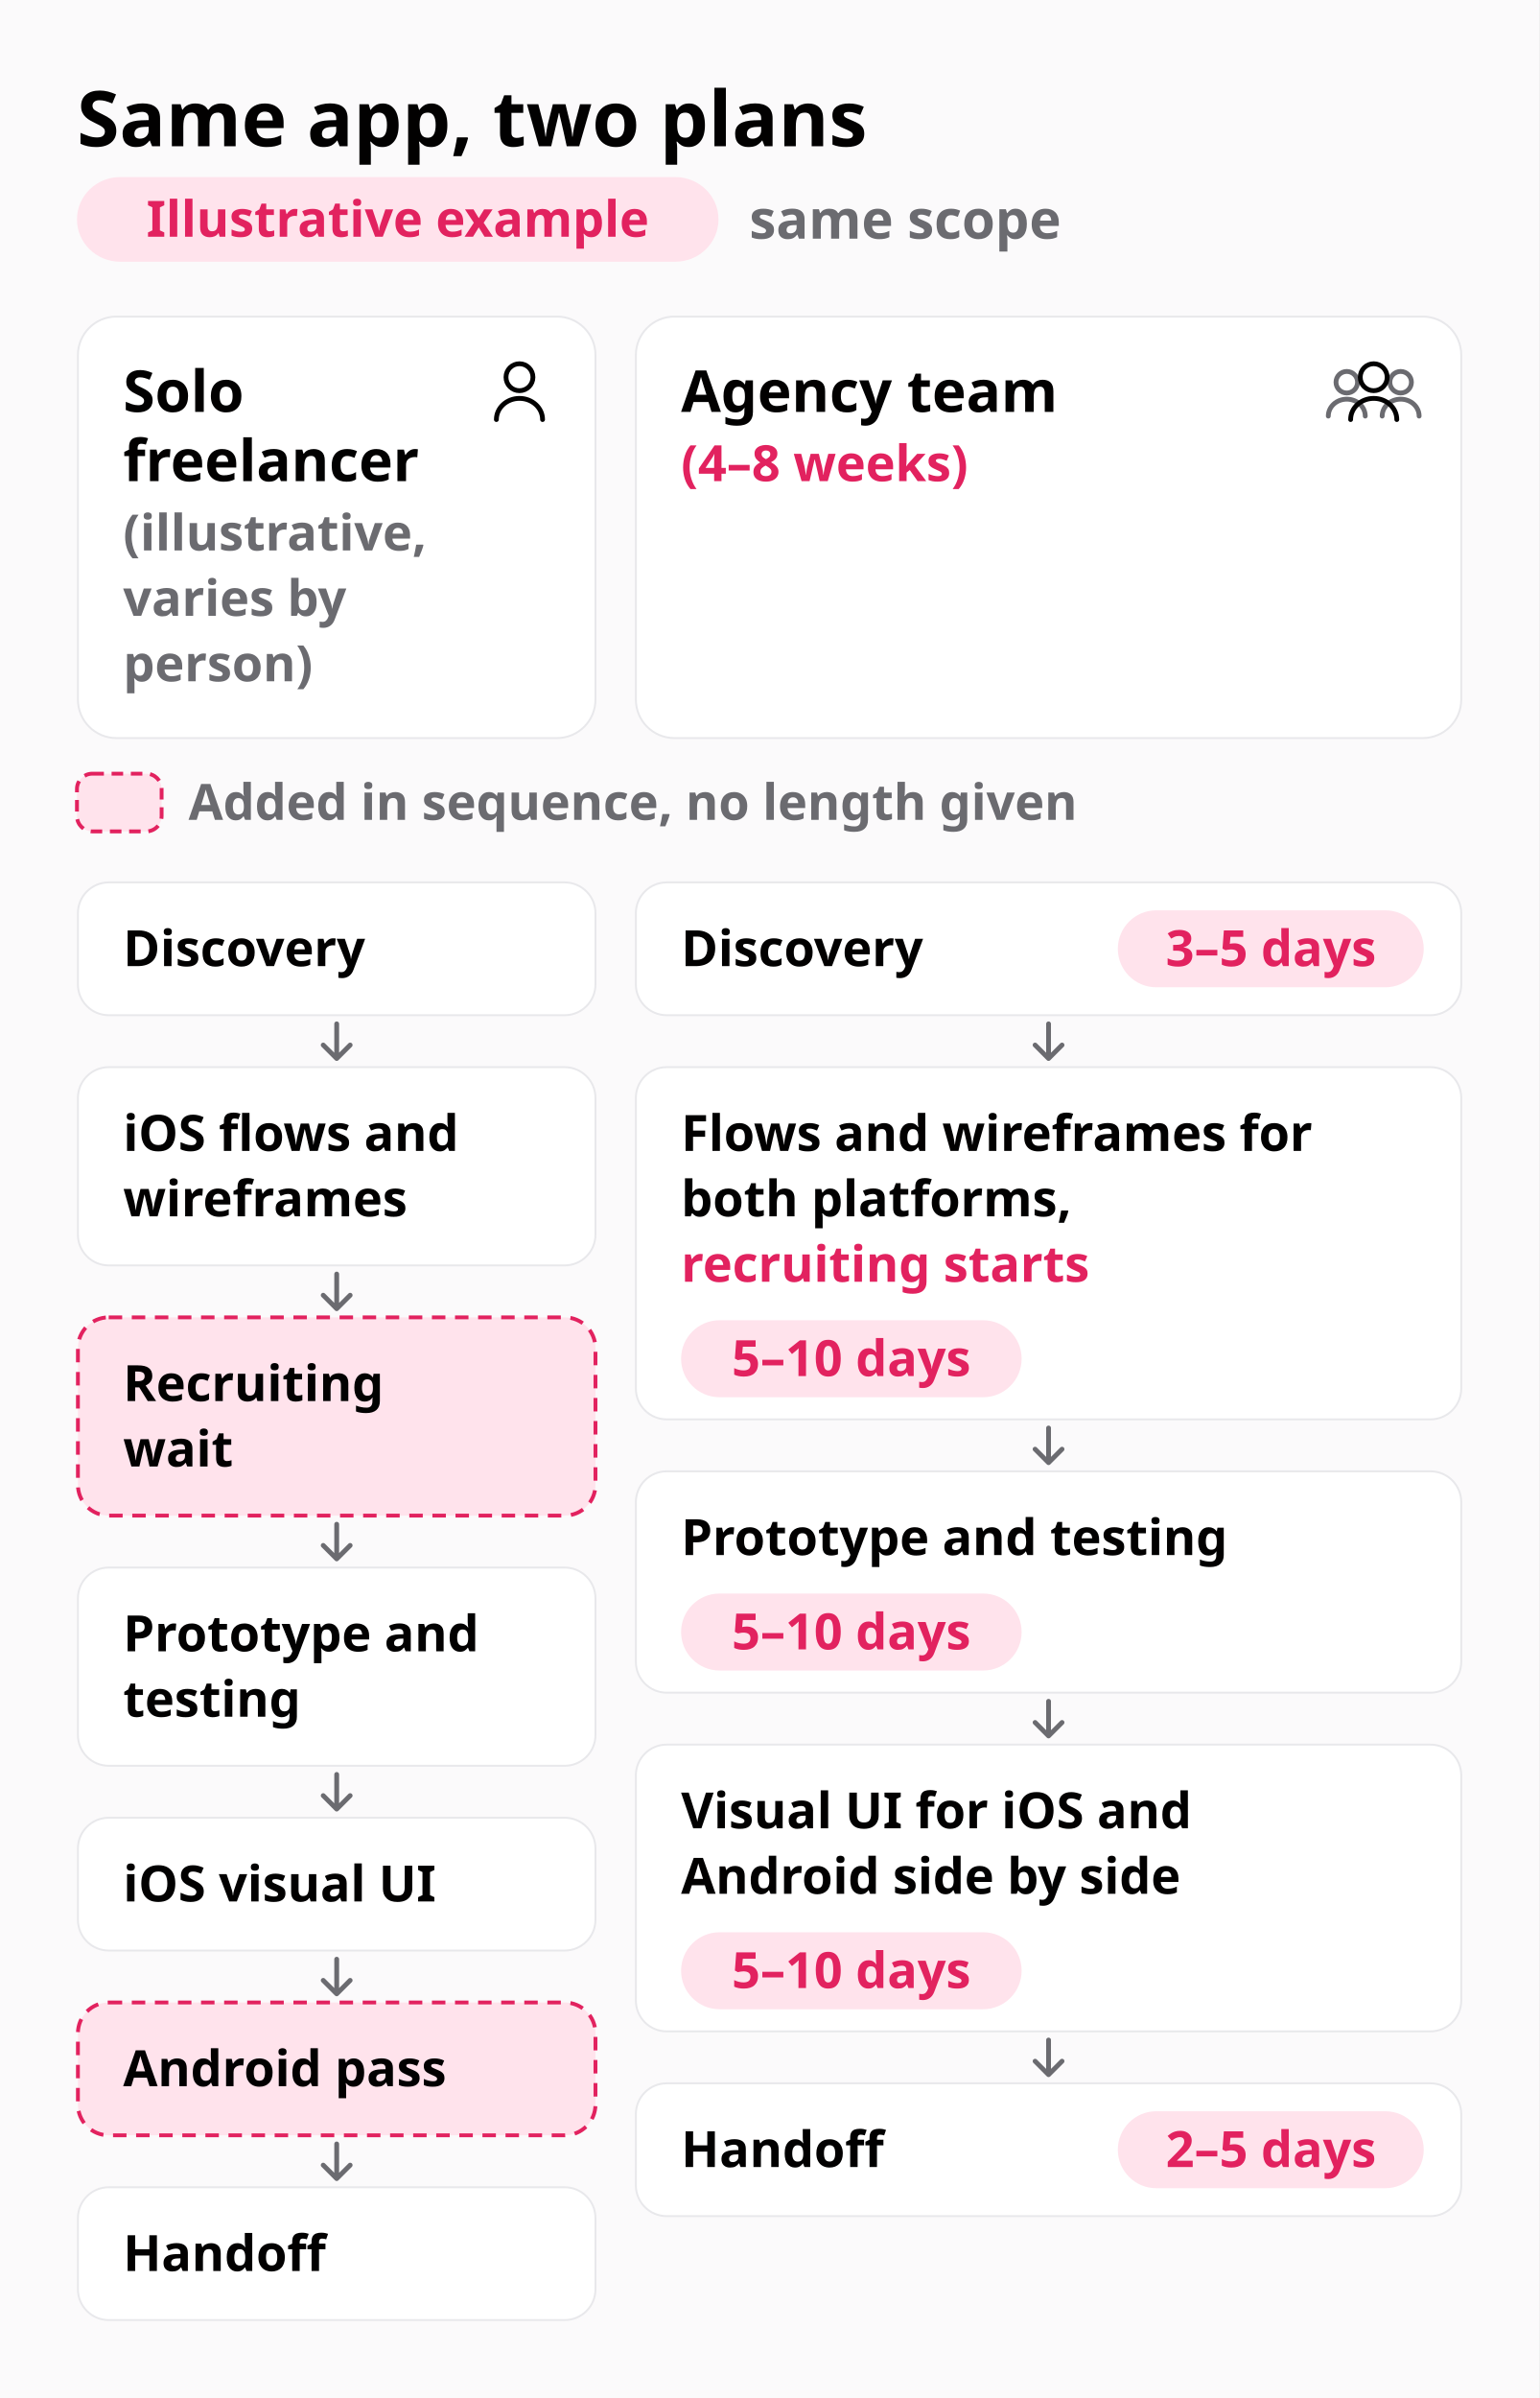
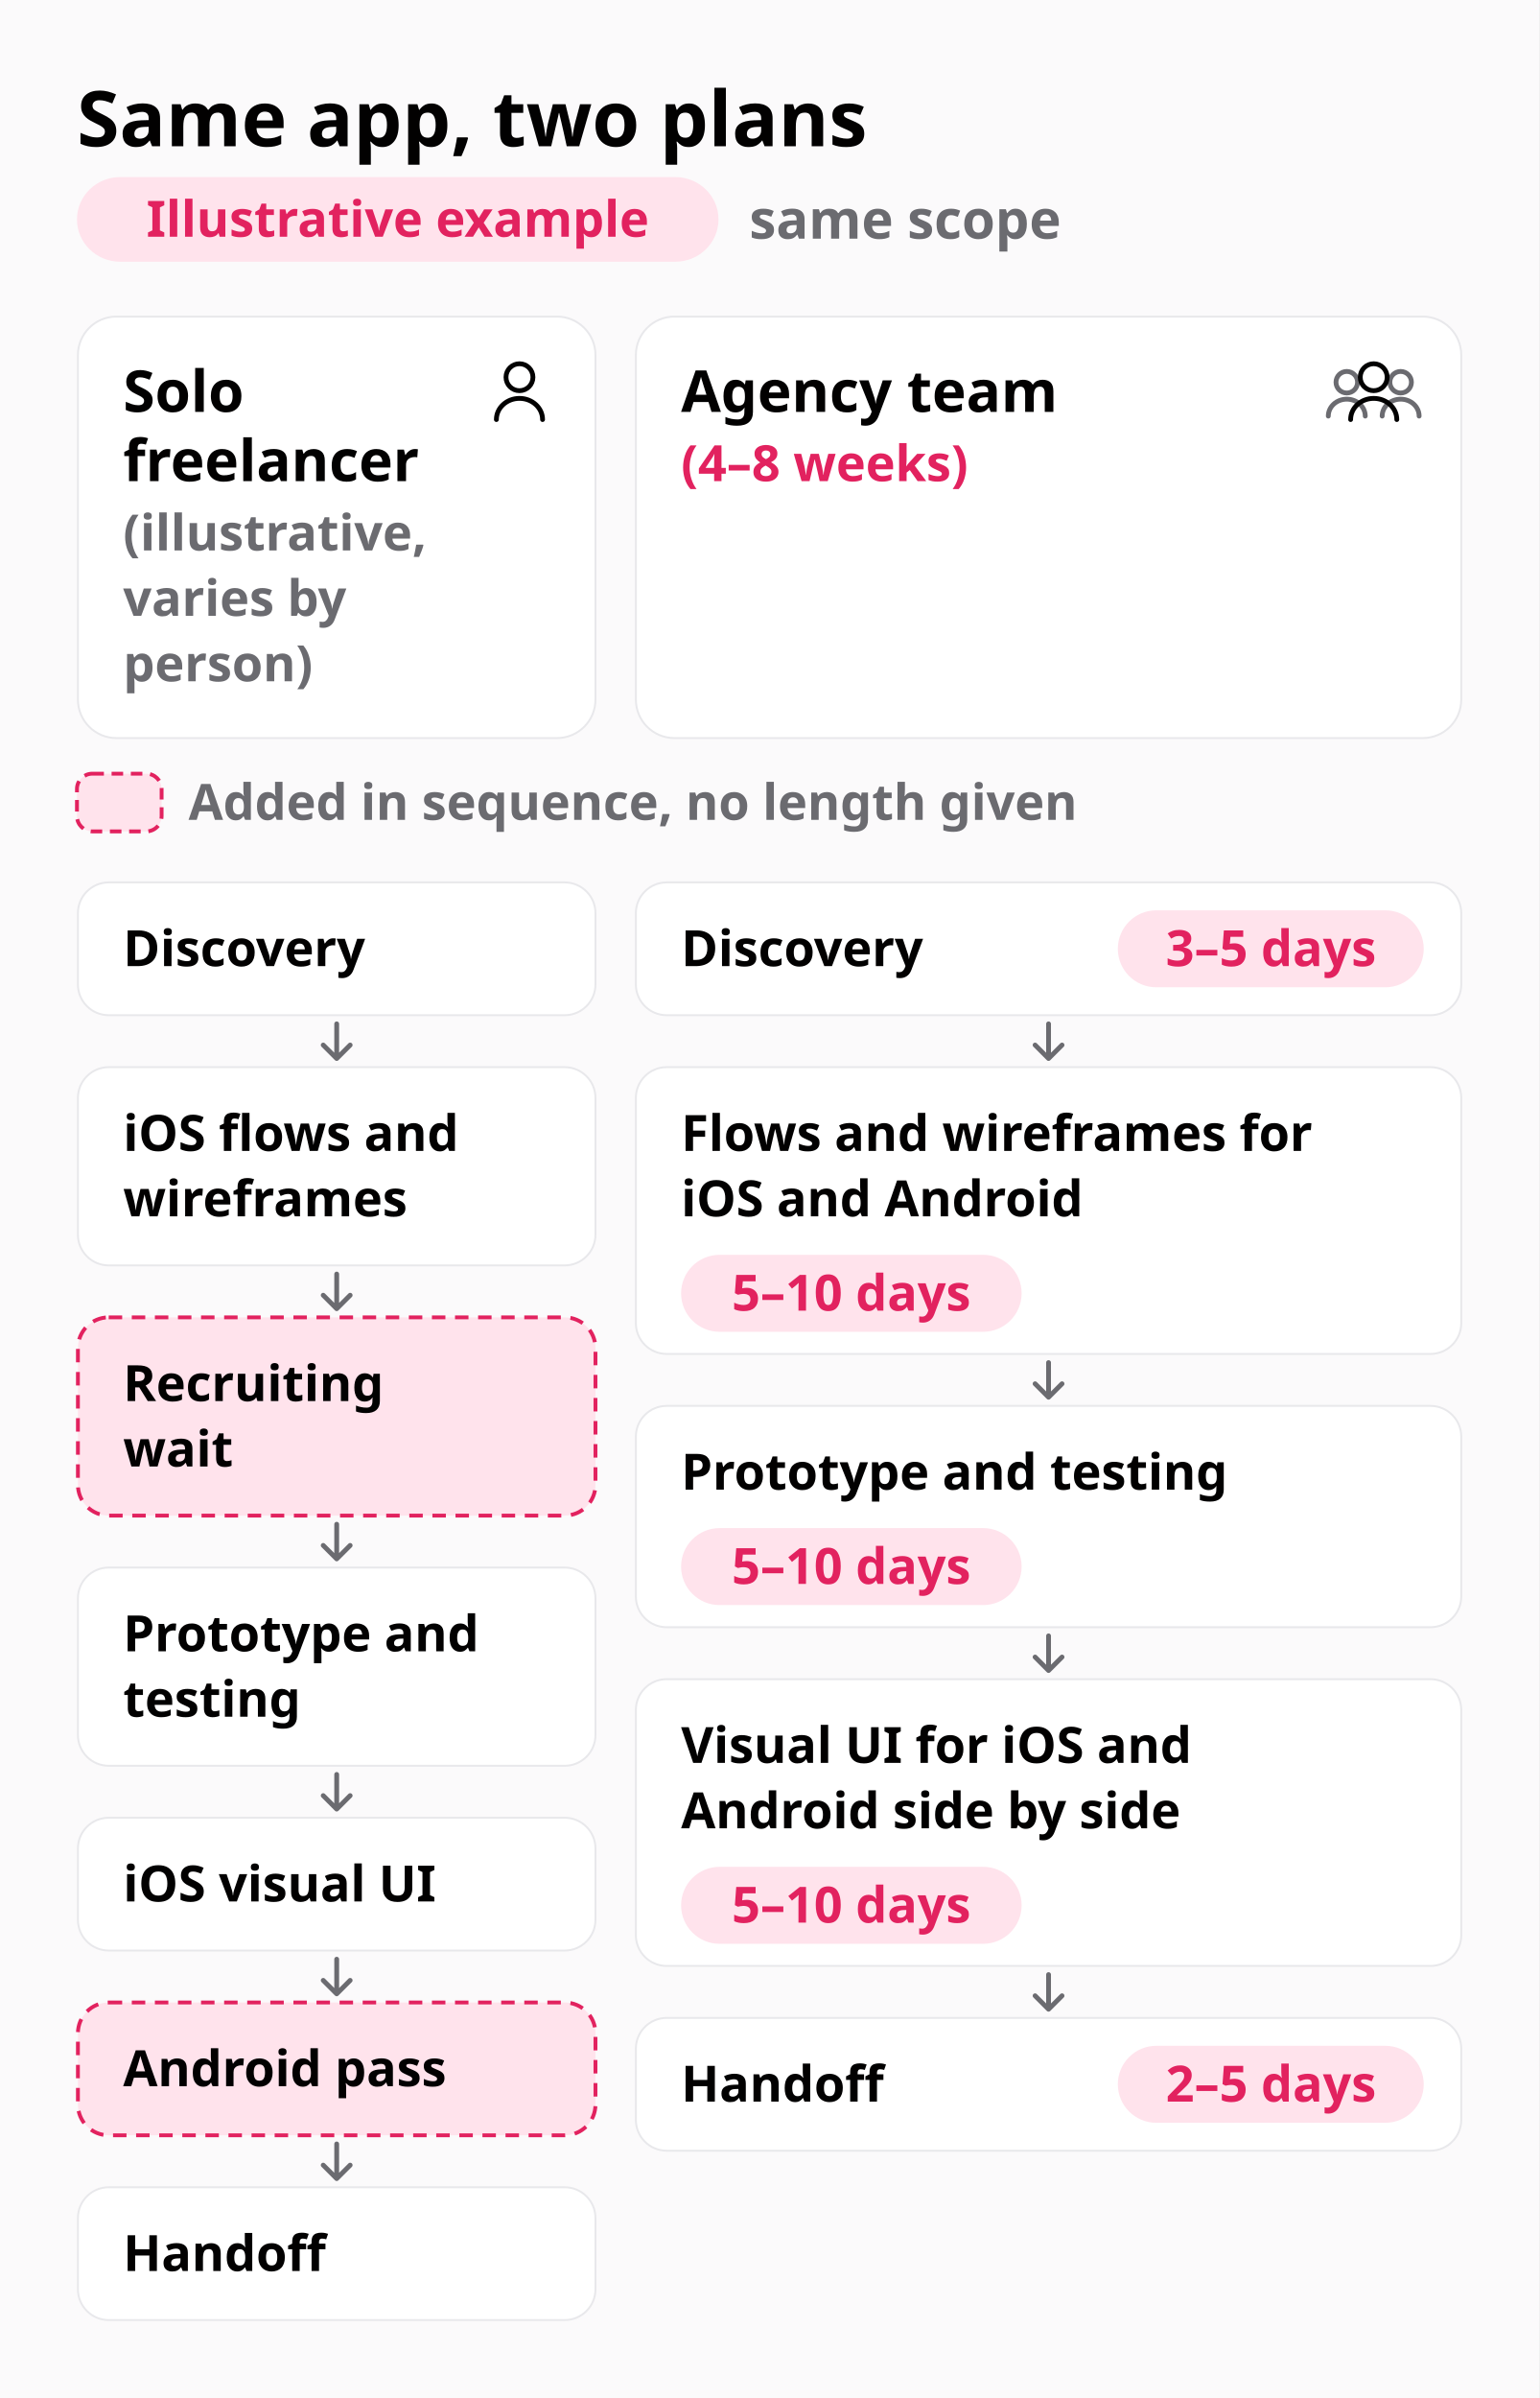
<svg xmlns="http://www.w3.org/2000/svg" viewBox="0 0 800 1246" width="800" height="1246" font-family="Manrope, system-ui, sans-serif">
  <rect width="800" height="1246" fill="#FBFAFB" />
  <text x="40" y="76" font-size="40" font-weight="800" fill="#020101">Same app, two plans</text>
  <g class="card" data-id="pill">
    <rect x="40.5" y="92.5" width="332.452" height="43" rx="22" fill="#FFE3EC" stroke="#FFE3EC" />
    <text x="206.726" y="123" font-size="26" font-weight="800" fill="#E2225F" text-anchor="middle">Illustrative example</text>
  </g>
  <text x="389.452" y="124" font-size="28" font-weight="600" fill="#6B6B70">same scope</text>
  <g class="card" data-id="head0">
    <rect x="40.5" y="164.5" width="269" height="219" rx="20" fill="#FFFFFF" stroke="#E8E8EB" />
    <g fill="none" stroke="#020101" stroke-width="2.5" stroke-linecap="round">
      <circle cx="270" cy="196" r="7" />
      <path d="M258 218 a12 11 0 0 1 24 0" />
    </g>
    <text x="64" y="214" font-size="30" font-weight="800" fill="#020101">Solo</text>
    <text x="64" y="250" font-size="30" font-weight="800" fill="#020101">freelancer</text>
    <text x="64" y="286" font-size="26" font-weight="600" fill="#6B6B70">(illustrative,</text>
    <text x="64" y="320" font-size="26" font-weight="600" fill="#6B6B70">varies by</text>
    <text x="64" y="354" font-size="26" font-weight="600" fill="#6B6B70">person)</text>
  </g>
  <g class="card" data-id="head1">
    <rect x="330.5" y="164.5" width="429" height="219" rx="20" fill="#FFFFFF" stroke="#E8E8EB" />
    <g fill="none" stroke="#6B6B70" stroke-width="2.5" stroke-linecap="round">
      <circle cx="700" cy="198.6" r="5.6" />
      <path d="M690.4 216.2 a9.6 8.8 0 0 1 19.2 0" />
    </g>
    <g fill="none" stroke="#6B6B70" stroke-width="2.5" stroke-linecap="round">
      <circle cx="728" cy="198.6" r="5.6" />
      <path d="M718.4 216.2 a9.6 8.8 0 0 1 19.2 0" />
    </g>
    <g fill="none" stroke="#020101" stroke-width="2.5" stroke-linecap="round">
      <circle cx="714" cy="196" r="7" />
      <path d="M702 218 a12 11 0 0 1 24 0" />
    </g>
    <text x="354" y="214" font-size="30" font-weight="800" fill="#020101">Agency team</text>
    <text x="354" y="250" font-size="26" font-weight="600" fill="#E2225F">(4–8 weeks)</text>
  </g>
  <rect x="40" y="402" width="44" height="30" rx="8" fill="#FFE3EC" stroke="#E2225F" stroke-width="2" stroke-dasharray="6 4" />
  <text x="98" y="426" font-size="26" font-weight="600" fill="#6B6B70">Added in sequence, no length given</text>
  <g class="card" data-id="c0s0">
    <rect x="40.5" y="458.5" width="269" height="69" rx="16" fill="#FFFFFF" stroke="#E8E8EB" />
    <text x="64" y="502" font-size="26">
      <tspan font-weight="700" fill="#020101">Discovery</tspan>
    </text>
  </g>
  <path d="M175.0 532 V550 M168.0 543 L175.0 550 L182.0 543" fill="none" stroke="#6B6B70" stroke-width="2.5" stroke-linecap="round" stroke-linejoin="round" />
  <g class="card" data-id="c0s1">
    <rect x="40.5" y="554.5" width="269" height="103" rx="16" fill="#FFFFFF" stroke="#E8E8EB" />
    <text x="64" y="598" font-size="26">
      <tspan font-weight="700" fill="#020101">iOS flows and</tspan>
    </text>
    <text x="64" y="632" font-size="26">
      <tspan font-weight="700" fill="#020101">wireframes</tspan>
    </text>
  </g>
  <path d="M175.0 662 V680 M168.0 673 L175.0 680 L182.0 673" fill="none" stroke="#6B6B70" stroke-width="2.5" stroke-linecap="round" stroke-linejoin="round" />
  <g class="card" data-id="c0s2">
    <rect x="40.5" y="684.5" width="269" height="103" rx="16" fill="#FFE3EC" stroke="#E2225F" stroke-width="2" stroke-dasharray="7 5" />
    <text x="64" y="728" font-size="26">
      <tspan font-weight="700" fill="#020101">Recruiting</tspan>
    </text>
    <text x="64" y="762" font-size="26">
      <tspan font-weight="700" fill="#020101">wait</tspan>
    </text>
  </g>
  <path d="M175.0 792 V810 M168.0 803 L175.0 810 L182.0 803" fill="none" stroke="#6B6B70" stroke-width="2.5" stroke-linecap="round" stroke-linejoin="round" />
  <g class="card" data-id="c0s3">
    <rect x="40.5" y="814.5" width="269" height="103" rx="16" fill="#FFFFFF" stroke="#E8E8EB" />
    <text x="64" y="858" font-size="26">
      <tspan font-weight="700" fill="#020101">Prototype and</tspan>
    </text>
    <text x="64" y="892" font-size="26">
      <tspan font-weight="700" fill="#020101">testing</tspan>
    </text>
  </g>
  <path d="M175.0 922 V940 M168.0 933 L175.0 940 L182.0 933" fill="none" stroke="#6B6B70" stroke-width="2.5" stroke-linecap="round" stroke-linejoin="round" />
  <g class="card" data-id="c0s4">
    <rect x="40.5" y="944.5" width="269" height="69" rx="16" fill="#FFFFFF" stroke="#E8E8EB" />
    <text x="64" y="988" font-size="26">
      <tspan font-weight="700" fill="#020101">iOS visual UI</tspan>
    </text>
  </g>
  <path d="M175.0 1018 V1036 M168.0 1029 L175.0 1036 L182.0 1029" fill="none" stroke="#6B6B70" stroke-width="2.5" stroke-linecap="round" stroke-linejoin="round" />
  <g class="card" data-id="c0s5">
    <rect x="40.5" y="1040.5" width="269" height="69" rx="16" fill="#FFE3EC" stroke="#E2225F" stroke-width="2" stroke-dasharray="7 5" />
    <text x="64" y="1084" font-size="26">
      <tspan font-weight="700" fill="#020101">Android pass</tspan>
    </text>
  </g>
  <path d="M175.0 1114 V1132 M168.0 1125 L175.0 1132 L182.0 1125" fill="none" stroke="#6B6B70" stroke-width="2.5" stroke-linecap="round" stroke-linejoin="round" />
  <g class="card" data-id="c0s6">
    <rect x="40.5" y="1136.5" width="269" height="69" rx="16" fill="#FFFFFF" stroke="#E8E8EB" />
    <text x="64" y="1180" font-size="26">
      <tspan font-weight="700" fill="#020101">Handoff</tspan>
    </text>
  </g>
  <g class="card" data-id="c1s0">
    <rect x="330.5" y="458.5" width="429" height="69" rx="16" fill="#FFFFFF" stroke="#E8E8EB" />
    <text x="354" y="502" font-size="26">
      <tspan font-weight="700" fill="#020101">Discovery</tspan>
    </text>
    <g class="card" data-id="d0">
      <rect x="581" y="473" width="159" height="40" rx="20" fill="#FFE3EC" />
      <text x="660.593" y="502" font-size="26" font-weight="800" fill="#E2225F" text-anchor="middle">3–5 days</text>
    </g>
  </g>
  <path d="M545.0 532 V550 M538.0 543 L545.0 550 L552.0 543" fill="none" stroke="#6B6B70" stroke-width="2.5" stroke-linecap="round" stroke-linejoin="round" />
  <g class="card" data-id="c1s1">
-     <rect x="330.5" y="554.5" width="429" height="183" rx="16" fill="#FFFFFF" stroke="#E8E8EB" />
+     <rect x="330.5" y="554.5" width="429" height="149" rx="16" fill="#FFFFFF" stroke="#E8E8EB" />
    <text x="354" y="598" font-size="26">
      <tspan font-weight="700" fill="#020101">Flows and wireframes for</tspan>
    </text>
    <text x="354" y="632" font-size="26">
-       <tspan font-weight="700" fill="#020101">both platforms,</tspan>
-     </text>
-     <text x="354" y="666" font-size="26">
-       <tspan font-weight="800" fill="#E2225F">recruiting starts</tspan>
+       <tspan font-weight="700" fill="#020101">iOS and Android</tspan>
    </text>
    <g class="card" data-id="d1">
-       <rect x="354" y="686" width="177" height="40" rx="20" fill="#FFE3EC" />
-       <text x="442.452" y="715" font-size="26" font-weight="800" fill="#E2225F" text-anchor="middle">5–10 days</text>
+       <rect x="354" y="652" width="177" height="40" rx="20" fill="#FFE3EC" />
+       <text x="442.452" y="681" font-size="26" font-weight="800" fill="#E2225F" text-anchor="middle">5–10 days</text>
    </g>
  </g>
-   <path d="M545.0 742 V760 M538.0 753 L545.0 760 L552.0 753" fill="none" stroke="#6B6B70" stroke-width="2.5" stroke-linecap="round" stroke-linejoin="round" />
+   <path d="M545.0 708 V726 M538.0 719 L545.0 726 L552.0 719" fill="none" stroke="#6B6B70" stroke-width="2.5" stroke-linecap="round" stroke-linejoin="round" />
  <g class="card" data-id="c1s2">
-     <rect x="330.5" y="764.5" width="429" height="115" rx="16" fill="#FFFFFF" stroke="#E8E8EB" />
-     <text x="354" y="808" font-size="26">
+     <rect x="330.5" y="730.5" width="429" height="115" rx="16" fill="#FFFFFF" stroke="#E8E8EB" />
+     <text x="354" y="774" font-size="26">
      <tspan font-weight="700" fill="#020101">Prototype and testing</tspan>
    </text>
    <g class="card" data-id="d2">
-       <rect x="354" y="828" width="177" height="40" rx="20" fill="#FFE3EC" />
-       <text x="442.452" y="857" font-size="26" font-weight="800" fill="#E2225F" text-anchor="middle">5–10 days</text>
+       <rect x="354" y="794" width="177" height="40" rx="20" fill="#FFE3EC" />
+       <text x="442.452" y="823" font-size="26" font-weight="800" fill="#E2225F" text-anchor="middle">5–10 days</text>
    </g>
  </g>
-   <path d="M545.0 884 V902 M538.0 895 L545.0 902 L552.0 895" fill="none" stroke="#6B6B70" stroke-width="2.5" stroke-linecap="round" stroke-linejoin="round" />
+   <path d="M545.0 850 V868 M538.0 861 L545.0 868 L552.0 861" fill="none" stroke="#6B6B70" stroke-width="2.5" stroke-linecap="round" stroke-linejoin="round" />
  <g class="card" data-id="c1s3">
-     <rect x="330.5" y="906.5" width="429" height="149" rx="16" fill="#FFFFFF" stroke="#E8E8EB" />
-     <text x="354" y="950" font-size="26">
+     <rect x="330.5" y="872.5" width="429" height="149" rx="16" fill="#FFFFFF" stroke="#E8E8EB" />
+     <text x="354" y="916" font-size="26">
      <tspan font-weight="700" fill="#020101">Visual UI for iOS and</tspan>
    </text>
-     <text x="354" y="984" font-size="26">
+     <text x="354" y="950" font-size="26">
      <tspan font-weight="700" fill="#020101">Android side by side</tspan>
    </text>
    <g class="card" data-id="d3">
-       <rect x="354" y="1004" width="177" height="40" rx="20" fill="#FFE3EC" />
-       <text x="442.452" y="1033" font-size="26" font-weight="800" fill="#E2225F" text-anchor="middle">5–10 days</text>
+       <rect x="354" y="970" width="177" height="40" rx="20" fill="#FFE3EC" />
+       <text x="442.452" y="999" font-size="26" font-weight="800" fill="#E2225F" text-anchor="middle">5–10 days</text>
    </g>
  </g>
-   <path d="M545.0 1060 V1078 M538.0 1071 L545.0 1078 L552.0 1071" fill="none" stroke="#6B6B70" stroke-width="2.5" stroke-linecap="round" stroke-linejoin="round" />
+   <path d="M545.0 1026 V1044 M538.0 1037 L545.0 1044 L552.0 1037" fill="none" stroke="#6B6B70" stroke-width="2.5" stroke-linecap="round" stroke-linejoin="round" />
  <g class="card" data-id="c1s4">
-     <rect x="330.5" y="1082.5" width="429" height="69" rx="16" fill="#FFFFFF" stroke="#E8E8EB" />
-     <text x="354" y="1126" font-size="26">
+     <rect x="330.5" y="1048.5" width="429" height="69" rx="16" fill="#FFFFFF" stroke="#E8E8EB" />
+     <text x="354" y="1092" font-size="26">
      <tspan font-weight="700" fill="#020101">Handoff</tspan>
    </text>
    <g class="card" data-id="d4">
-       <rect x="581" y="1097" width="159" height="40" rx="20" fill="#FFE3EC" />
-       <text x="660.593" y="1126" font-size="26" font-weight="800" fill="#E2225F" text-anchor="middle">2–5 days</text>
+       <rect x="581" y="1063" width="159" height="40" rx="20" fill="#FFE3EC" />
+       <text x="660.593" y="1092" font-size="26" font-weight="800" fill="#E2225F" text-anchor="middle">2–5 days</text>
    </g>
  </g>
</svg>
